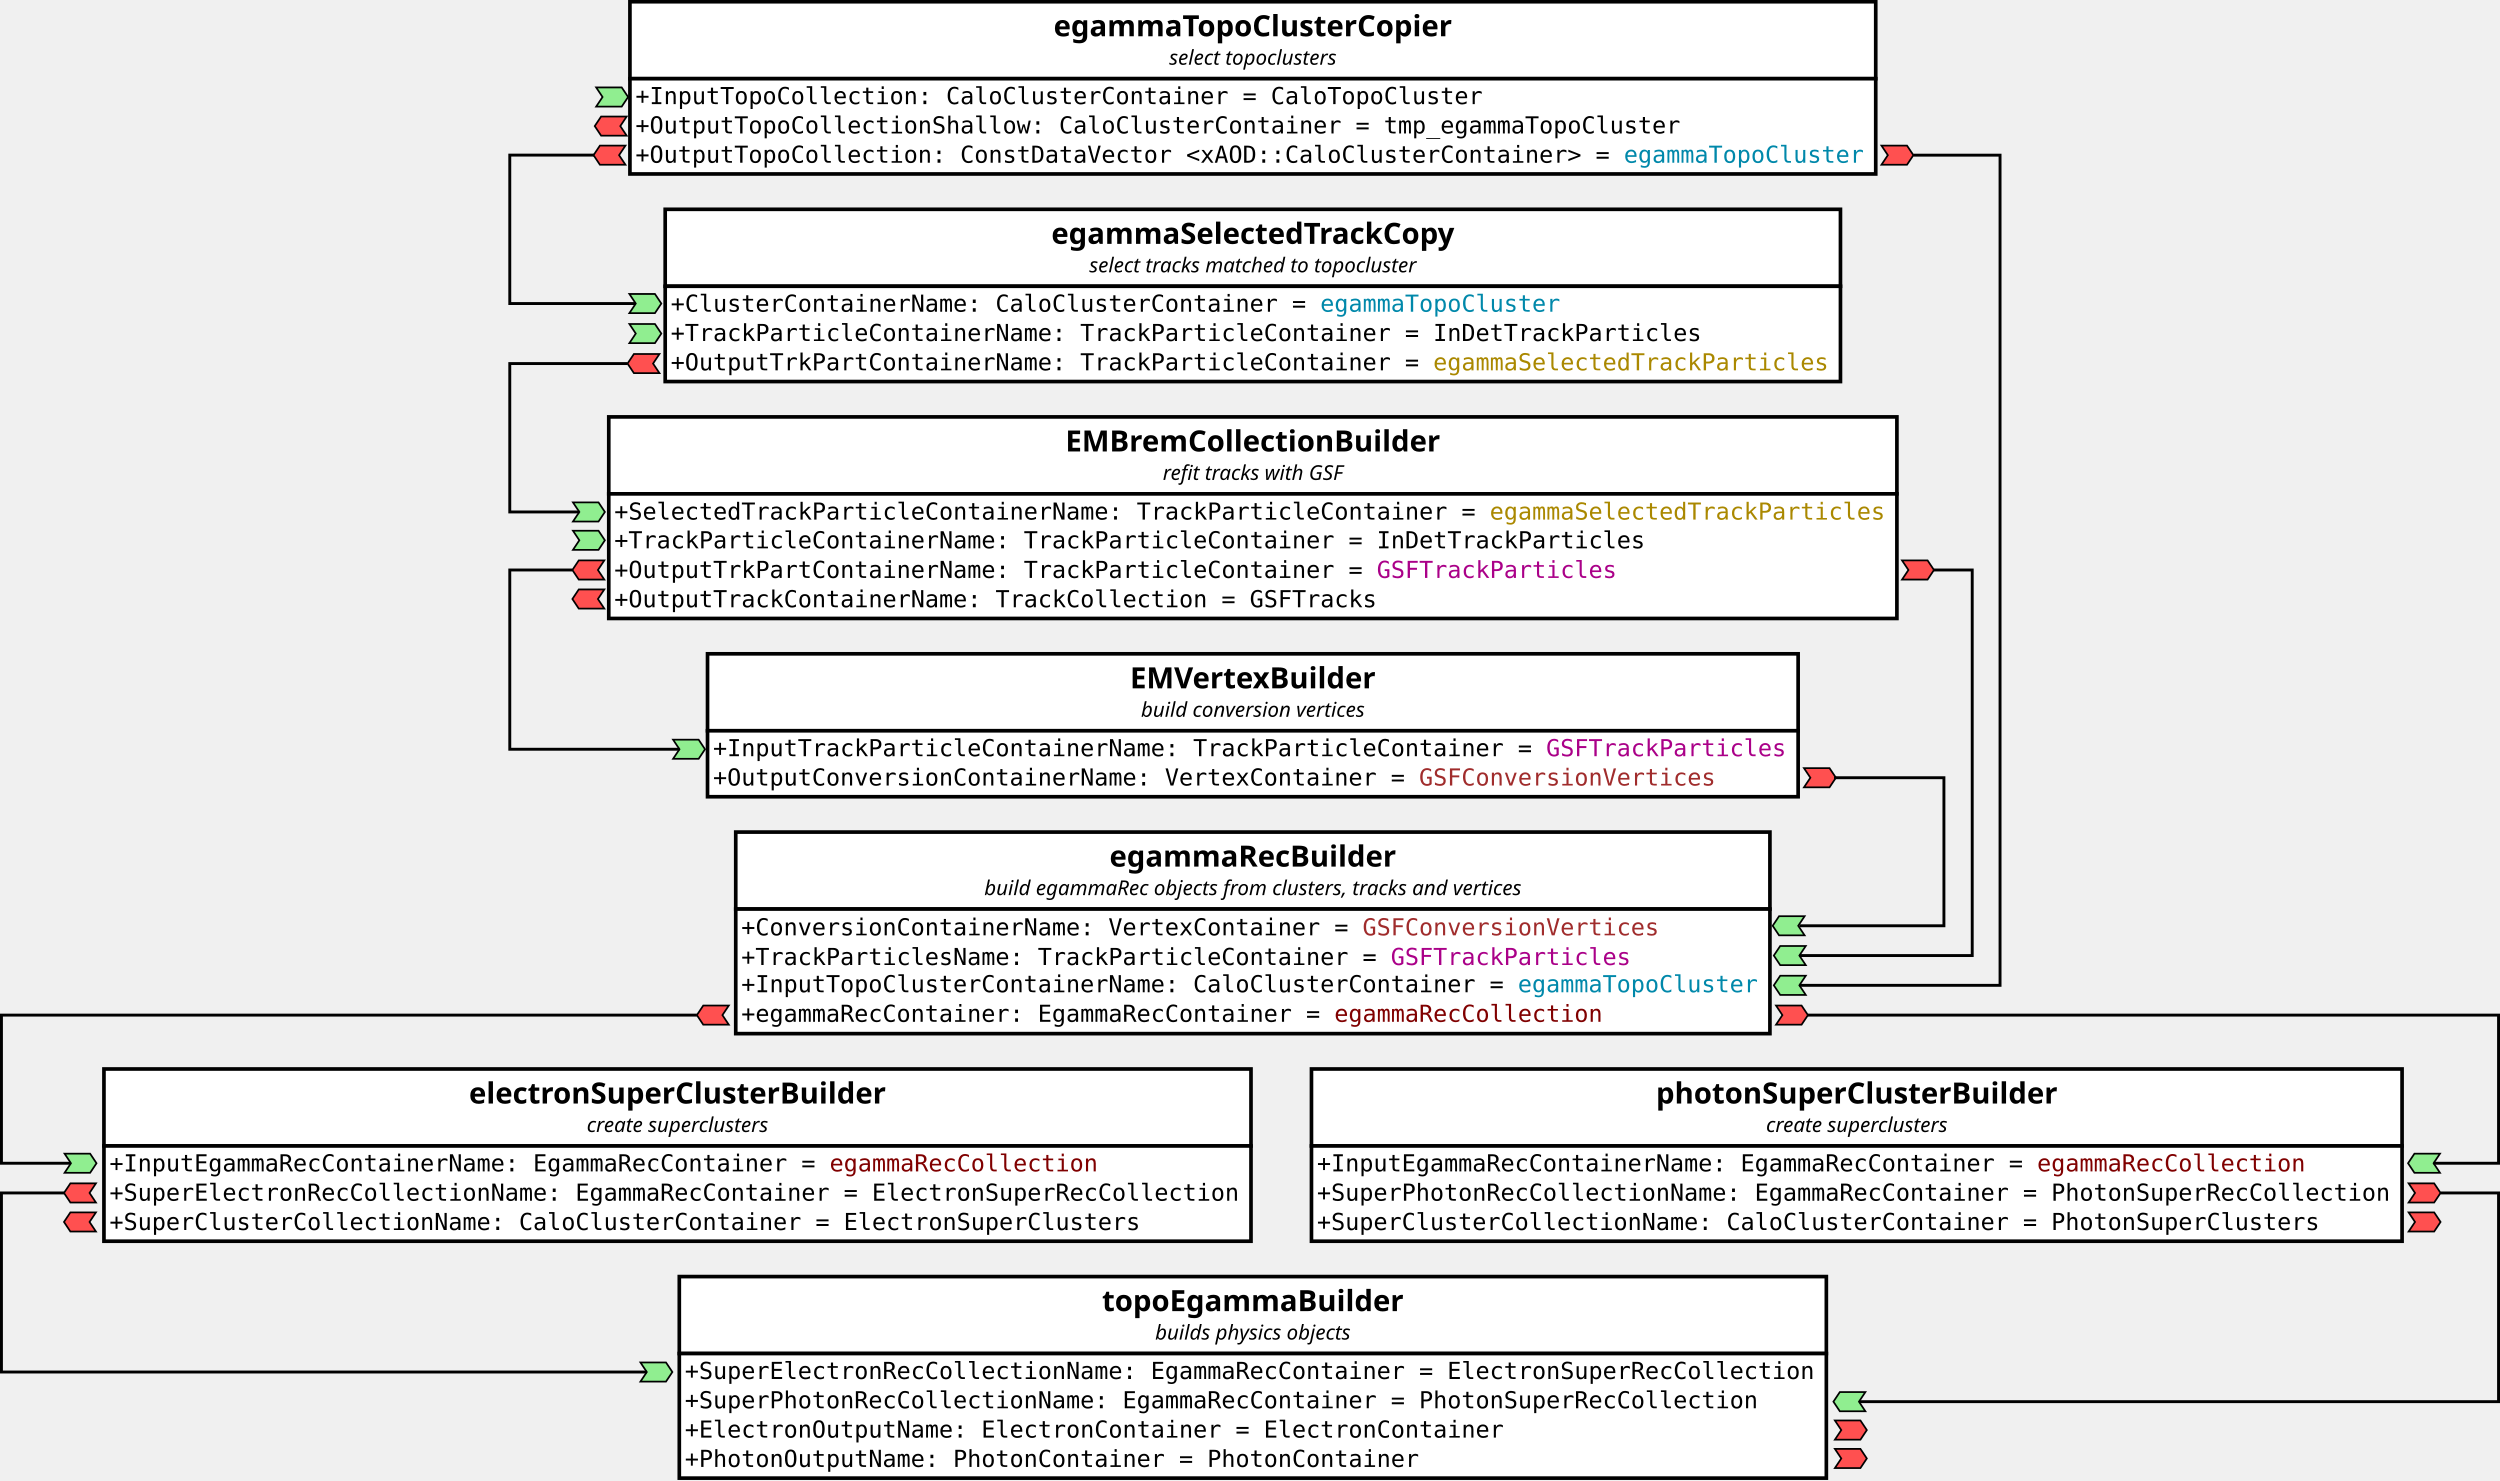
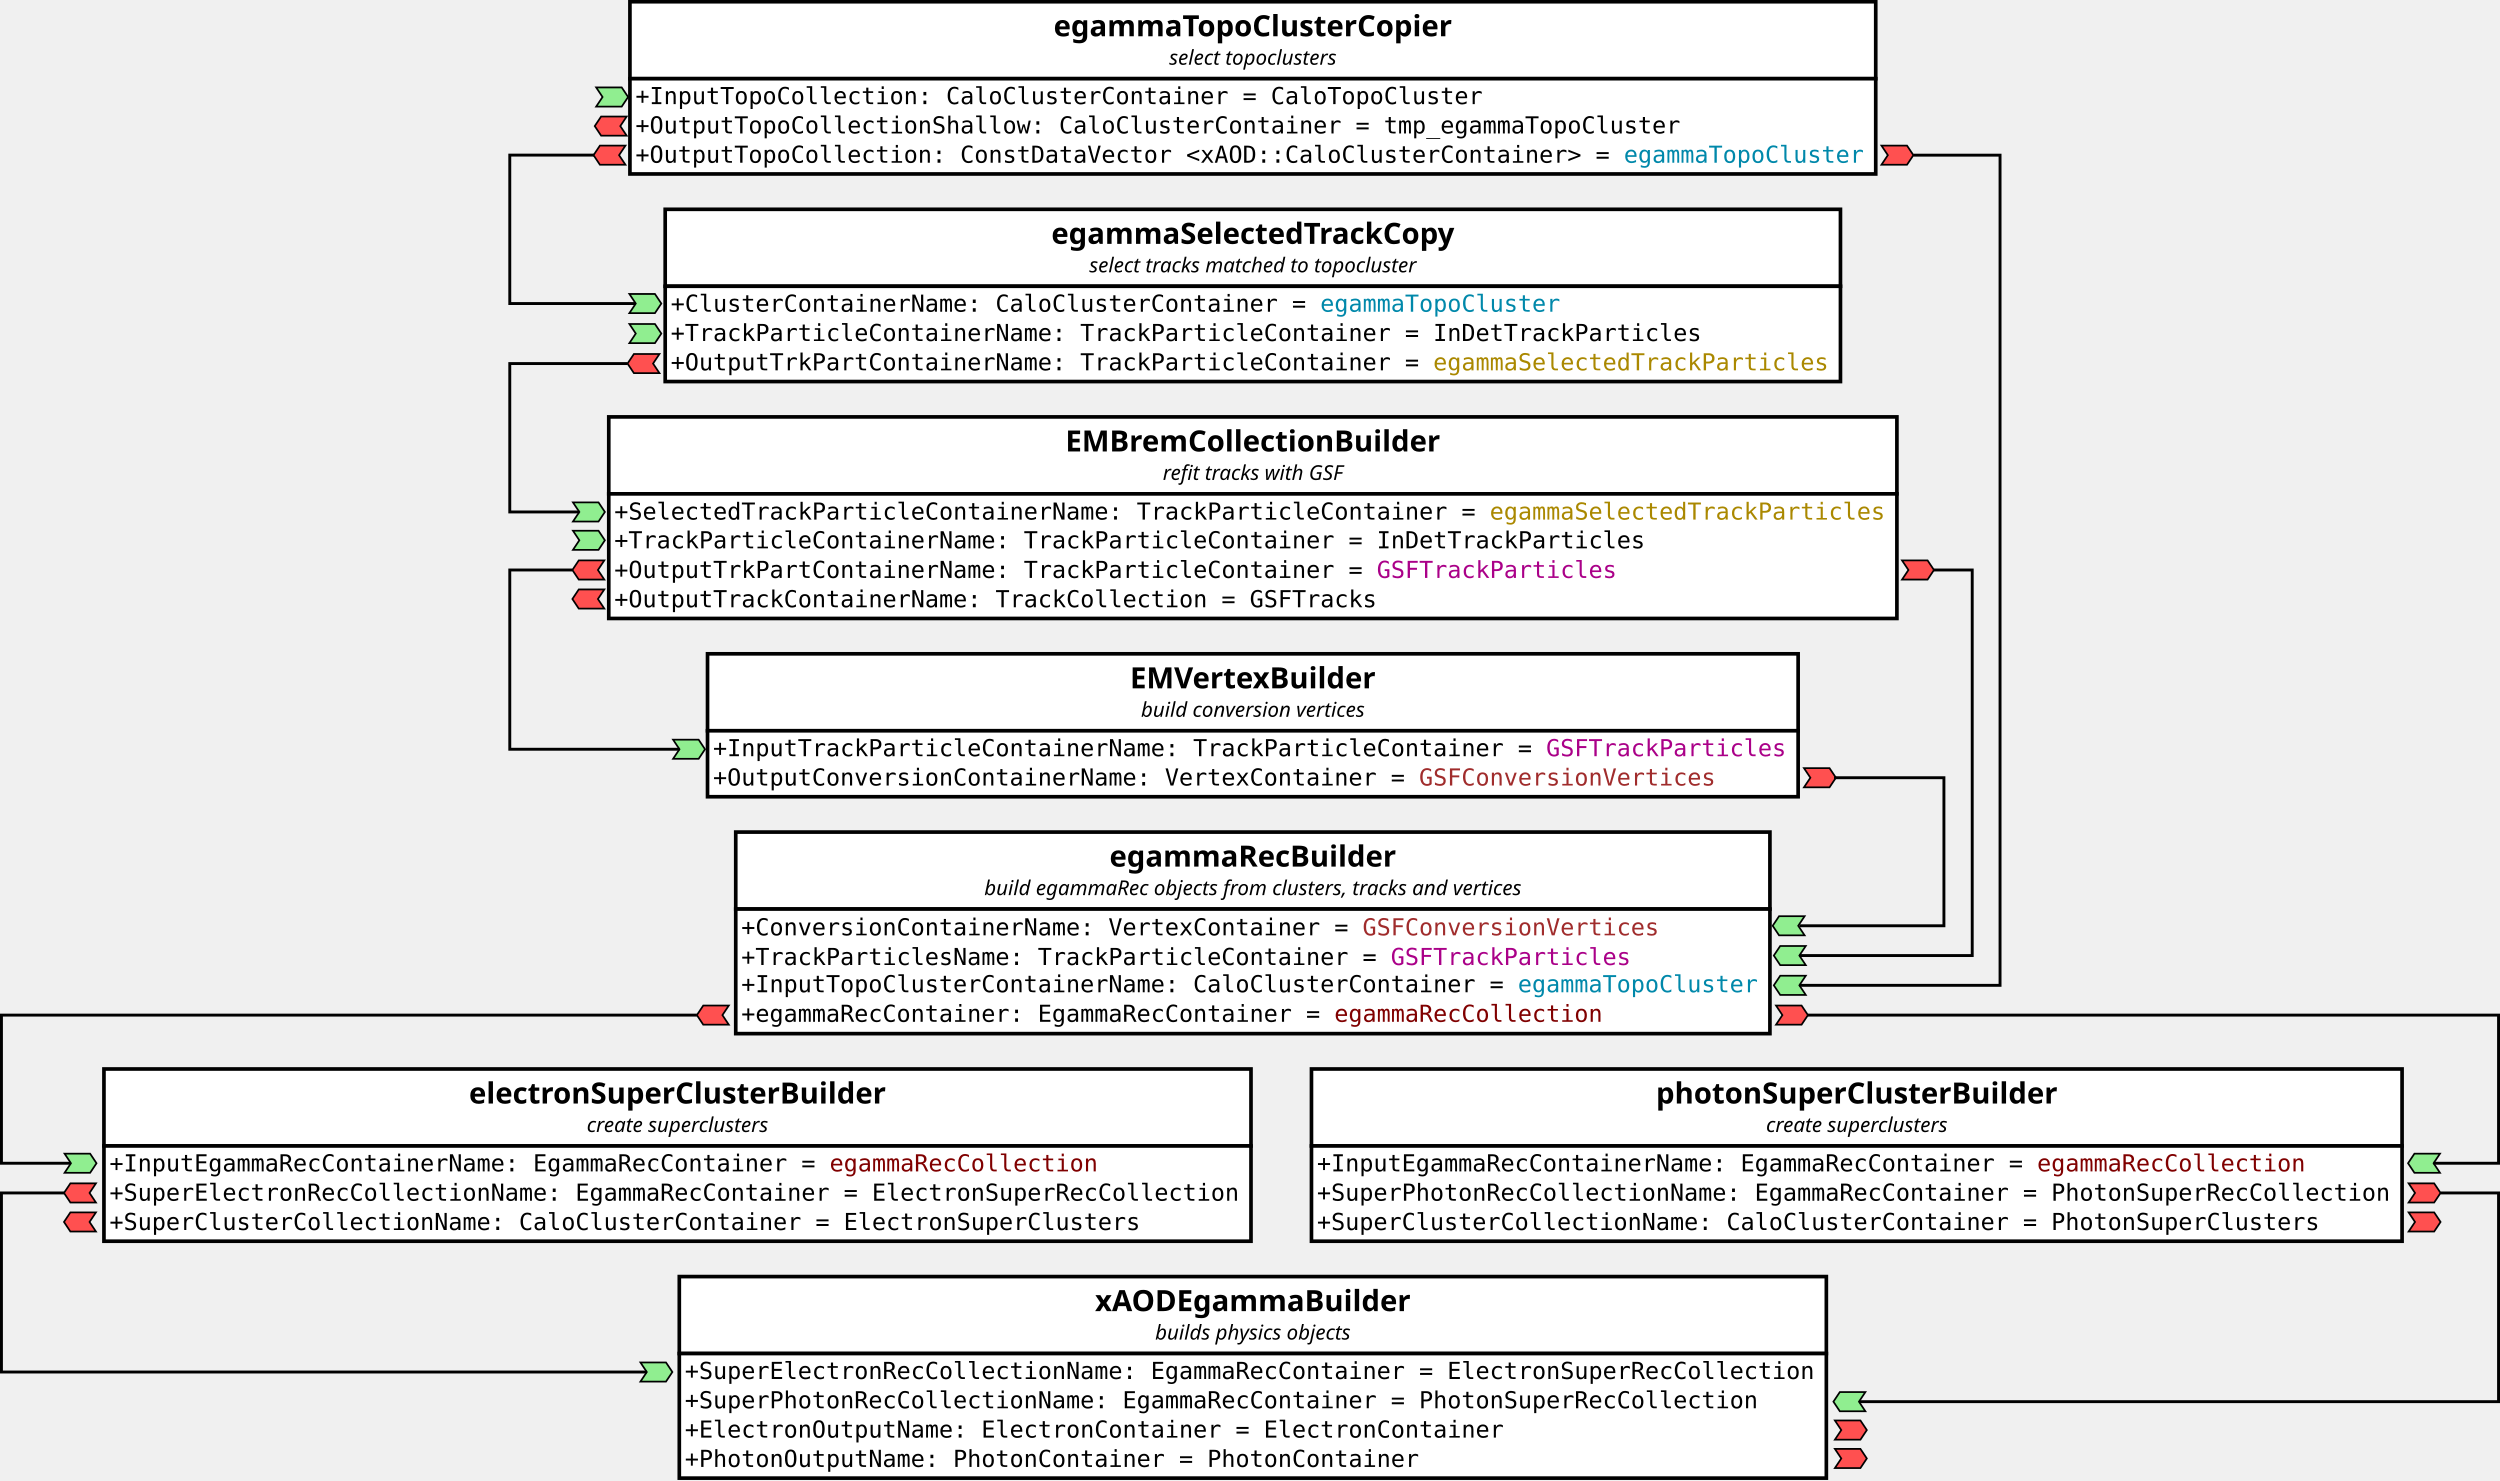
<svg xmlns="http://www.w3.org/2000/svg" width="68.381cm" height="40.484cm" viewBox="-149 5 1364.373 797.829" version="1.1" id="svg159">
  <defs id="defs163" />
  <g id="Sfondo" transform="translate(54.73052,-5.023827)" />
  <g id="g17" transform="translate(51.78051,-5.023827)">
    <rect style="fill:#ffffff;fill-opacity:1;stroke:#000000;stroke-width:2;stroke-opacity:1" x="143" y="6" width="679.9" height="42" id="rect3" />
    <text font-size="16px" style="font-style:normal;font-weight:700;font-family:sans-serif;text-anchor:middle;fill:#000000;fill-opacity:1;stroke:none" x="482.95" y="24.852" id="text5">egammaTopoClusterCopier</text>
    <text font-size="11.2px" style="font-style:italic;font-weight:normal;font-family:sans-serif;text-anchor:middle;fill:#000000;fill-opacity:1;stroke:none" x="482.95" y="40.396" id="text7">select topoclusters</text>
    <rect style="fill:#ffffff;fill-opacity:1;stroke:#000000;stroke-width:2;stroke-opacity:1" x="143" y="48" width="679.9" height="52" id="rect9" />
    <text font-size="12.8px" style="font-style:normal;font-weight:normal;font-family:monospace;text-anchor:start;fill:#000000;fill-opacity:1;stroke:none" x="146" y="61.881" id="text11">+InputTopoCollection: CaloClusterContainer = CaloTopoCluster</text>
    <text font-size="12.8px" style="font-style:normal;font-weight:normal;font-family:monospace;text-anchor:start;fill:#000000;fill-opacity:1;stroke:none" x="146" y="77.881" id="text13">+OutputTopoCollectionShallow: CaloClusterContainer = tmp_egammaTopoCluster</text>
    <text font-size="12.8px" style="font-style:normal;font-weight:normal;font-family:monospace;text-anchor:start;fill:#000000;fill-opacity:1;stroke:none" x="146" y="93.881" id="text15">+OutputTopoCollection: ConstDataVector &lt;xAOD::CaloClusterContainer&gt; = <tspan style="fill:#0088aa" id="tspan1497">egammaTopoCluster</tspan>
    </text>
  </g>
  <g id="g33" transform="translate(51.03051,-3.732147)">
    <rect style="fill:#ffffff;fill-opacity:1;stroke:#000000;stroke-width:2;stroke-opacity:1" x="163" y="118" width="641.4" height="42" id="rect19" />
    <text font-size="16px" style="font-style:normal;font-weight:700;font-family:sans-serif;text-anchor:middle;fill:#000000;fill-opacity:1;stroke:none" x="483.7" y="136.852" id="text21">egammaSelectedTrackCopy</text>
    <text font-size="11.2px" style="font-style:italic;font-weight:normal;font-family:sans-serif;text-anchor:middle;fill:#000000;fill-opacity:1;stroke:none" x="483.7" y="152.396" id="text23">select tracks matched to topocluster</text>
    <rect style="fill:#ffffff;fill-opacity:1;stroke:#000000;stroke-width:2;stroke-opacity:1" x="163" y="160" width="641.4" height="52" id="rect25" />
    <text font-size="12.8px" style="font-style:normal;font-weight:normal;font-family:monospace;text-anchor:start;fill:#000000;fill-opacity:1;stroke:none" x="166" y="173.881" id="text27">+ClusterContainerName: CaloClusterContainer = <tspan style="fill:#0088aa" id="tspan1501">egammaTopoCluster</tspan>
    </text>
    <text font-size="12.8px" style="font-style:normal;font-weight:normal;font-family:monospace;text-anchor:start;fill:#000000;fill-opacity:1;stroke:none" x="166" y="189.881" id="text29">+TrackParticleContainerName: TrackParticleContainer = InDetTrackParticles</text>
    <text font-size="12.8px" style="font-style:normal;font-weight:normal;font-family:monospace;text-anchor:start;fill:#000000;fill-opacity:1;stroke:none" x="166" y="205.881" id="text31">+OutputTrkPartContainerName: TrackParticleContainer = <tspan style="fill:#aa8800" id="tspan1509">egammaSelectedTrackParticles</tspan>
    </text>
  </g>
  <g id="g53" transform="translate(64.13051,4.851208)">
    <rect style="fill:#ffffff;fill-opacity:1;stroke:#000000;stroke-width:2;stroke-opacity:1" x="173" y="352" width="595.2" height="42" id="rect41" />
    <text font-size="16px" style="font-style:normal;font-weight:700;font-family:sans-serif;text-anchor:middle;fill:#000000;fill-opacity:1;stroke:none" x="470.6" y="370.852" id="text43">EMVertexBuilder</text>
    <text font-size="11.2px" style="font-style:italic;font-weight:normal;font-family:sans-serif;text-anchor:middle;fill:#000000;fill-opacity:1;stroke:none" x="470.6" y="386.396" id="text45">build conversion vertices</text>
    <rect style="fill:#ffffff;fill-opacity:1;stroke:#000000;stroke-width:2;stroke-opacity:1" x="173" y="394" width="595.2" height="36" id="rect47" />
    <text font-size="12.8px" style="font-style:normal;font-weight:normal;font-family:monospace;text-anchor:start;fill:#000000;fill-opacity:1;stroke:none" x="176" y="407.881" id="text49">+InputTrackParticleContainerName: TrackParticleContainer = <tspan style="fill:#aa0088" id="tspan1505">GSFTrackParticles</tspan>
    </text>
    <text font-size="12.8px" style="font-style:normal;font-weight:normal;font-family:monospace;text-anchor:start;fill:#000000;fill-opacity:1;stroke:none" x="176" y="423.881" id="text51">+OutputConversionContainerName: VertexContainer = <tspan style="fill:#a02c2c" id="tspan1513">GSFConversionVertices</tspan>
    </text>
  </g>
  <g id="g71" transform="translate(54.73052,-5.023791)">
    <rect style="fill:#ffffff;fill-opacity:1;stroke:#000000;stroke-width:2;stroke-opacity:1" x="167" y="701.75" width="626" height="42" id="rect55" />
-     <text font-size="16px" style="font-style:normal;font-weight:700;font-family:sans-serif;text-anchor:middle;fill:#000000;fill-opacity:1;stroke:none" x="480" y="720.602" id="text57">topoEgammaBuilder</text>
+     <text font-size="16px" style="font-style:normal;font-weight:700;font-family:sans-serif;text-anchor:middle;fill:#000000;fill-opacity:1;stroke:none" x="480" y="720.602" id="text57">xAODEgammaBuilder</text>
    <text font-size="11.2px" style="font-style:italic;font-weight:normal;font-family:sans-serif;text-anchor:middle;fill:#000000;fill-opacity:1;stroke:none" x="480" y="736.146" id="text59">builds physics objects</text>
    <rect style="fill:#ffffff;fill-opacity:1;stroke:#000000;stroke-width:2;stroke-opacity:1" x="167" y="743.75" width="626" height="68" id="rect61" />
    <text font-size="12.8px" style="font-style:normal;font-weight:normal;font-family:monospace;text-anchor:start;fill:#000000;fill-opacity:1;stroke:none" x="170" y="757.631" id="text63">+SuperElectronRecCollectionName: EgammaRecContainer = ElectronSuperRecCollection</text>
    <text font-size="12.8px" style="font-style:normal;font-weight:normal;font-family:monospace;text-anchor:start;fill:#000000;fill-opacity:1;stroke:none" x="170" y="773.631" id="text65">+SuperPhotonRecCollectionName: EgammaRecContainer = PhotonSuperRecCollection</text>
    <text font-size="12.8px" style="font-style:normal;font-weight:normal;font-family:monospace;text-anchor:start;fill:#000000;fill-opacity:1;stroke:none" x="170" y="789.631" id="text67">+ElectronOutputName: ElectronContainer = ElectronContainer</text>
    <text font-size="12.8px" style="font-style:normal;font-weight:normal;font-family:monospace;text-anchor:start;fill:#000000;fill-opacity:1;stroke:none" x="170" y="805.631" id="text69">+PhotonOutputName: PhotonContainer = PhotonContainer</text>
  </g>
  <g id="g87" transform="translate(54.73052,1.934531)">
    <rect style="fill:#ffffff;fill-opacity:1;stroke:#000000;stroke-width:2;stroke-opacity:1" x="512" y="581.5" width="595.2" height="42" id="rect73" />
    <text font-size="16px" style="font-style:normal;font-weight:700;font-family:sans-serif;text-anchor:middle;fill:#000000;fill-opacity:1;stroke:none" x="809.6" y="600.352" id="text75">photonSuperClusterBuilder</text>
    <text font-size="11.2px" style="font-style:italic;font-weight:normal;font-family:sans-serif;text-anchor:middle;fill:#000000;fill-opacity:1;stroke:none" x="809.6" y="615.896" id="text77">create superclusters</text>
    <rect style="fill:#ffffff;fill-opacity:1;stroke:#000000;stroke-width:2;stroke-opacity:1" x="512" y="623.5" width="595.2" height="52" id="rect79" />
    <text font-size="12.8px" style="font-style:normal;font-weight:normal;font-family:monospace;text-anchor:start;fill:#000000;fill-opacity:1;stroke:none" x="515" y="637.381" id="text81">+InputEgammaRecContainerName: EgammaRecContainer = <tspan style="fill:#800000" id="tspan1521">egammaRecCollection</tspan>
    </text>
    <text font-size="12.8px" style="font-style:normal;font-weight:normal;font-family:monospace;text-anchor:start;fill:#000000;fill-opacity:1;stroke:none" x="515" y="653.381" id="text83">+SuperPhotonRecCollectionName: EgammaRecContainer = PhotonSuperRecCollection</text>
    <text font-size="12.8px" style="font-style:normal;font-weight:normal;font-family:monospace;text-anchor:start;fill:#000000;fill-opacity:1;stroke:none" x="515" y="669.381" id="text85">+SuperClusterCollectionName: CaloClusterContainer = PhotonSuperClusters</text>
  </g>
  <g id="g103" transform="translate(54.73052,2.834556)">
    <rect style="fill:#ffffff;fill-opacity:1;stroke:#000000;stroke-width:2;stroke-opacity:1" x="-147" y="580.6" width="626" height="42" id="rect89" />
    <text font-size="16px" style="font-style:normal;font-weight:700;font-family:sans-serif;text-anchor:middle;fill:#000000;fill-opacity:1;stroke:none" x="166" y="599.452" id="text91">electronSuperClusterBuilder</text>
    <text font-size="11.2px" style="font-style:italic;font-weight:normal;font-family:sans-serif;text-anchor:middle;fill:#000000;fill-opacity:1;stroke:none" x="166" y="614.996" id="text93">create superclusters</text>
    <rect style="fill:#ffffff;fill-opacity:1;stroke:#000000;stroke-width:2;stroke-opacity:1" x="-147" y="622.6" width="626" height="52" id="rect95" />
    <text font-size="12.8px" style="font-style:normal;font-weight:normal;font-family:monospace;text-anchor:start;fill:#000000;fill-opacity:1;stroke:none" x="-144" y="636.481" id="text97">+InputEgammaRecContainerName: EgammaRecContainer = <tspan style="fill:#800000" id="tspan1519">egammaRecCollection</tspan>
    </text>
    <text font-size="12.8px" style="font-style:normal;font-weight:normal;font-family:monospace;text-anchor:start;fill:#000000;fill-opacity:1;stroke:none" x="-144" y="652.481" id="text99">+SuperElectronRecCollectionName: EgammaRecContainer = ElectronSuperRecCollection</text>
    <text font-size="12.8px" style="font-style:normal;font-weight:normal;font-family:monospace;text-anchor:start;fill:#000000;fill-opacity:1;stroke:none" x="-144" y="668.481" id="text101">+SuperClusterCollectionName: CaloClusterContainer = ElectronSuperClusters</text>
  </g>
  <g id="g121" transform="translate(43.23052,-2.440485)">
    <rect style="fill:#ffffff;fill-opacity:1;stroke:#000000;stroke-width:2;stroke-opacity:1" x="140" y="230" width="703" height="42" id="rect105" />
    <text font-size="16px" style="font-style:normal;font-weight:700;font-family:sans-serif;text-anchor:middle;fill:#000000;fill-opacity:1;stroke:none" x="491.5" y="248.852" id="text107">EMBremCollectionBuilder</text>
    <text font-size="11.2px" style="font-style:italic;font-weight:normal;font-family:sans-serif;text-anchor:middle;fill:#000000;fill-opacity:1;stroke:none" x="491.5" y="264.396" id="text109">refit tracks with GSF</text>
    <rect style="fill:#ffffff;fill-opacity:1;stroke:#000000;stroke-width:2;stroke-opacity:1" x="140" y="272" width="703" height="68" id="rect111" />
    <text font-size="12.8px" style="font-style:normal;font-weight:normal;font-family:monospace;text-anchor:start;fill:#000000;fill-opacity:1;stroke:none" x="143" y="301.718" id="text113">+TrackParticleContainerName: TrackParticleContainer = InDetTrackParticles</text>
    <text font-size="12.8px" style="font-style:normal;font-weight:normal;font-family:monospace;text-anchor:start;fill:#000000;fill-opacity:1;stroke:none" x="143" y="286.044" id="text115">+SelectedTrackParticleContainerName: TrackParticleContainer = <tspan style="fill:#aa8800" id="tspan1511">egammaSelectedTrackParticles</tspan>
    </text>
    <text font-size="12.8px" style="font-style:normal;font-weight:normal;font-family:monospace;text-anchor:start;fill:#000000;fill-opacity:1;stroke:none" x="143" y="317.881" id="text117">+OutputTrkPartContainerName: TrackParticleContainer = <tspan style="fill:#aa0088" id="tspan1503">GSFTrackParticles</tspan>
    </text>
    <text font-size="12.8px" style="font-style:normal;font-weight:normal;font-family:monospace;text-anchor:start;fill:#000000;fill-opacity:1;stroke:none" x="143" y="333.881" id="text119">+OutputTrackContainerName: TrackCollection = GSFTracks</text>
  </g>
  <g id="g139" transform="translate(65.53051,2.892903)">
    <rect style="fill:#ffffff;fill-opacity:1;stroke:#000000;stroke-width:2;stroke-opacity:1" x="187" y="451.25" width="564.4" height="42" id="rect123" />
    <text font-size="16px" style="font-style:normal;font-weight:700;font-family:sans-serif;text-anchor:middle;fill:#000000;fill-opacity:1;stroke:none" x="469.2" y="470.102" id="text125">egammaRecBuilder</text>
    <text font-size="11.2px" style="font-style:italic;font-weight:normal;font-family:sans-serif;text-anchor:middle;fill:#000000;fill-opacity:1;stroke:none" x="469.2" y="485.646" id="text127">build egammaRec objects from clusters, tracks and vertices</text>
    <rect style="fill:#ffffff;fill-opacity:1;stroke:#000000;stroke-width:2;stroke-opacity:1" x="187" y="493.25" width="564.4" height="68" id="rect129" />
    <text font-size="12.8px" style="font-style:normal;font-weight:normal;font-family:monospace;text-anchor:start;fill:#000000;fill-opacity:1;stroke:none" x="190" y="538.66" id="text131">+InputTopoClusterContainerName: CaloClusterContainer = <tspan style="fill:#0088aa" id="tspan1499">egammaTopoCluster</tspan>
    </text>
    <text font-size="12.8px" style="font-style:normal;font-weight:normal;font-family:monospace;text-anchor:start;fill:#000000;fill-opacity:1;stroke:none" x="190" y="554.805" id="text133">+egammaRecContainer: EgammaRecContainer = <tspan style="fill:#800000" id="tspan1517">egammaRecCollection</tspan>
    </text>
    <text font-size="12.8px" style="font-style:normal;font-weight:normal;font-family:monospace;text-anchor:start;fill:#000000;fill-opacity:1;stroke:none" x="190" y="523.8" id="text135">+TrackParticlesName: TrackParticleContainer = <tspan style="fill:#aa0088" id="tspan1507">GSFTrackParticles</tspan>
    </text>
    <text font-size="12.8px" style="font-style:normal;font-weight:normal;font-family:monospace;text-anchor:start;fill:#000000;fill-opacity:1;stroke:none" x="190" y="507.62" id="text137">+ConversionContainerName: VertexContainer = <tspan style="fill:#a02c2c" id="tspan1515">GSFConversionVertices</tspan>
    </text>
  </g>
  <g id="g147" transform="matrix(0.4751725,0,0,0.4751725,136.4437,-138.4232)">
    <polygon style="fill:#90ee90;fill-opacity:1;stroke:#000000;stroke-width:2;stroke-opacity:1" fill-rule="evenodd" points="91.337,402.803 84,391.803 113.347,391.803 120.684,402.803 113.347,413.803 84,413.803 " id="polygon141" />
    <text font-size="12.8px" style="font-style:normal;font-weight:normal;font-family:sans-serif;text-anchor:middle;fill:#000000;fill-opacity:1;stroke:none" x="102.342" y="406.765" id="text145">
      <tspan x="102.342" y="406.765" id="tspan143" />
    </text>
  </g>
  <g id="g268" transform="matrix(0.4751725,0,0,0.4751725,154.5711,-25.7076)">
    <polygon style="fill:#90ee90;fill-opacity:1;stroke:#000000;stroke-width:2;stroke-opacity:1" fill-rule="evenodd" points="91.337,402.803 84,391.803 113.347,391.803 120.684,402.803 113.347,413.803 84,413.803 " id="polygon262" />
    <text font-size="12.8px" style="font-style:normal;font-weight:normal;font-family:sans-serif;text-anchor:middle;fill:#000000;fill-opacity:1;stroke:none" x="102.342" y="406.765" id="text266">
      <tspan x="102.342" y="406.765" id="tspan264" />
    </text>
  </g>
  <g id="g292" transform="matrix(0.4751725,0,0,0.4751725,154.5711,-9.328937)">
    <polygon style="fill:#90ee90;fill-opacity:1;stroke:#000000;stroke-width:2;stroke-opacity:1" fill-rule="evenodd" points="113.347,413.803 84,413.803 91.337,402.803 84,391.803 113.347,391.803 120.684,402.803 " id="polygon286" />
    <text font-size="12.8px" style="font-style:normal;font-weight:normal;font-family:sans-serif;text-anchor:middle;fill:#000000;fill-opacity:1;stroke:none" x="102.342" y="406.765" id="text290">
      <tspan x="102.342" y="406.765" id="tspan288" />
    </text>
  </g>
  <path style="fill:none;stroke:#000000;stroke-width:1.584;stroke-linecap:butt;stroke-linejoin:miter;stroke-miterlimit:4;stroke-dasharray:none;stroke-opacity:1" d="m 175.611,84.684 h -46.401 v 81.009 h 68.762" id="path294" />
  <g id="g1125" transform="matrix(0.4751725,0,0,0.4751725,123.7732,103.4981)">
    <polygon style="fill:#90ee90;fill-opacity:1;stroke:#000000;stroke-width:2;stroke-opacity:1" fill-rule="evenodd" points="113.347,391.803 120.684,402.803 113.347,413.803 84,413.803 91.337,402.803 84,391.803 " id="polygon1119" />
    <text font-size="12.8px" style="font-style:normal;font-weight:normal;font-family:sans-serif;text-anchor:middle;fill:#000000;fill-opacity:1;stroke:none" x="102.342" y="406.765" id="text1123">
      <tspan x="102.342" y="406.765" id="tspan1121" />
    </text>
  </g>
  <g id="g1141" transform="matrix(0.4751725,0,0,0.4751725,123.7732,88.03418)">
    <polygon style="fill:#90ee90;fill-opacity:1;stroke:#000000;stroke-width:2;stroke-opacity:1" fill-rule="evenodd" points="113.347,413.803 84,413.803 91.337,402.803 84,391.803 113.347,391.803 120.684,402.803 " id="polygon1135" />
    <text font-size="12.8px" style="font-style:normal;font-weight:normal;font-family:sans-serif;text-anchor:middle;fill:#000000;fill-opacity:1;stroke:none" x="102.342" y="406.765" id="text1139">
      <tspan x="102.342" y="406.765" id="tspan1137" />
    </text>
  </g>
  <g id="g1165" transform="matrix(0.4751725,0,0,0.4751725,178.4198,217.5377)">
    <polygon style="fill:#90ee90;fill-opacity:1;stroke:#000000;stroke-width:2;stroke-opacity:1" fill-rule="evenodd" points="120.684,402.803 113.347,413.803 84,413.803 91.337,402.803 84,391.803 113.347,391.803 " id="polygon1159" />
    <text font-size="12.8px" style="font-style:normal;font-weight:normal;font-family:sans-serif;text-anchor:middle;fill:#000000;fill-opacity:1;stroke:none" x="102.342" y="406.765" id="text1163">
      <tspan x="102.342" y="406.765" id="tspan1161" />
    </text>
  </g>
  <g id="g1173" transform="matrix(-0.4751725,0,0,0.4751725,876.4073,346.3788)">
    <polygon style="fill:#90ee90;fill-opacity:1;stroke:#000000;stroke-width:2;stroke-opacity:1" fill-rule="evenodd" points="113.347,391.803 120.684,402.803 113.347,413.803 84,413.803 91.337,402.803 84,391.803 " id="polygon1167" />
    <text font-size="12.8px" style="font-style:normal;font-weight:normal;font-family:sans-serif;text-anchor:middle;fill:#000000;fill-opacity:1;stroke:none" x="102.342" y="406.765" id="text1171">
      <tspan x="102.342" y="406.765" id="tspan1169" />
    </text>
  </g>
  <g id="g1205" transform="matrix(-0.4751725,0,0,0.4751725,876.4073,330.1271)">
    <polygon style="fill:#90ee90;fill-opacity:1;stroke:#000000;stroke-width:2;stroke-opacity:1" fill-rule="evenodd" points="120.684,402.803 113.347,413.803 84,413.803 91.337,402.803 84,391.803 113.347,391.803 " id="polygon1199" />
    <text font-size="12.8px" style="font-style:normal;font-weight:normal;font-family:sans-serif;text-anchor:middle;fill:#000000;fill-opacity:1;stroke:none" x="102.342" y="406.765" id="text1203">
      <tspan x="102.342" y="406.765" id="tspan1201" />
    </text>
  </g>
  <g id="g1221" transform="matrix(-0.4751725,0,0,0.4751725,220.7165,119.7085)" style="fill:#ff5050;fill-opacity:1">
    <polygon style="fill:#ff5050;fill-opacity:1;stroke:#000000;stroke-width:2;stroke-opacity:1" fill-rule="evenodd" points="84,391.803 113.347,391.803 120.684,402.803 113.347,413.803 84,413.803 91.337,402.803 " id="polygon1215" />
    <text font-size="12.8px" style="font-style:normal;font-weight:normal;font-family:sans-serif;text-anchor:middle;fill:#ff5050;fill-opacity:1;stroke:none" x="102.342" y="406.765" id="text1219">
      <tspan x="102.342" y="406.765" id="tspan1217" style="fill:#ff5050;fill-opacity:1" />
    </text>
  </g>
  <g id="g1229" transform="matrix(-0.4751725,0,0,0.4751725,220.7165,135.5456)" style="fill:#ff5050;fill-opacity:1">
    <polygon style="fill:#ff5050;fill-opacity:1;stroke:#000000;stroke-width:2;stroke-opacity:1" fill-rule="evenodd" points="113.347,413.803 84,413.803 91.337,402.803 84,391.803 113.347,391.803 120.684,402.803 " id="polygon1223" />
    <text font-size="12.8px" style="font-style:normal;font-weight:normal;font-family:sans-serif;text-anchor:middle;fill:#ff5050;fill-opacity:1;stroke:none" x="102.342" y="406.765" id="text1227">
      <tspan x="102.342" y="406.765" id="tspan1225" style="fill:#ff5050;fill-opacity:1" />
    </text>
  </g>
  <g id="g1229-3" transform="matrix(-0.4751725,0,0,0.4751725,250.8102,7.049738)" style="fill:#ff5050;fill-opacity:1">
    <polygon style="fill:#ff5050;fill-opacity:1;stroke:#000000;stroke-width:2;stroke-opacity:1" fill-rule="evenodd" points="84,413.803 91.337,402.803 84,391.803 113.347,391.803 120.684,402.803 113.347,413.803 " id="polygon1223-6" />
    <text font-size="12.8px" style="font-style:normal;font-weight:normal;font-family:sans-serif;text-anchor:middle;fill:#ff5050;fill-opacity:1;stroke:none" x="102.342" y="406.765" id="text1227-7">
      <tspan x="102.342" y="406.765" id="tspan1225-5" style="fill:#ff5050;fill-opacity:1" />
    </text>
  </g>
  <g id="g1229-35" transform="matrix(-0.4751725,0,0,0.4751725,232.9222,-122.5537)" style="fill:#ff5050;fill-opacity:1">
    <polygon style="fill:#ff5050;fill-opacity:1;stroke:#000000;stroke-width:2;stroke-opacity:1" fill-rule="evenodd" points="91.337,402.803 84,391.803 113.347,391.803 120.684,402.803 113.347,413.803 84,413.803 " id="polygon1223-62" />
    <text font-size="12.8px" style="font-style:normal;font-weight:normal;font-family:sans-serif;text-anchor:middle;fill:#ff5050;fill-opacity:1;stroke:none" x="102.342" y="406.765" id="text1227-9">
      <tspan x="102.342" y="406.765" id="tspan1225-1" style="fill:#ff5050;fill-opacity:1" />
    </text>
  </g>
  <g id="g1229-2" transform="matrix(-0.4751725,0,0,0.4751725,232.2597,-106.6843)" style="fill:#ff5050;fill-opacity:1">
    <polygon style="fill:#ff5050;fill-opacity:1;stroke:#000000;stroke-width:2;stroke-opacity:1" fill-rule="evenodd" points="84,391.803 113.347,391.803 120.684,402.803 113.347,413.803 84,413.803 91.337,402.803 " id="polygon1223-7" />
    <text font-size="12.8px" style="font-style:normal;font-weight:normal;font-family:sans-serif;text-anchor:middle;fill:#ff5050;fill-opacity:1;stroke:none" x="102.342" y="406.765" id="text1227-0">
      <tspan x="102.342" y="406.765" id="tspan1225-9" style="fill:#ff5050;fill-opacity:1" />
    </text>
  </g>
  <g id="g1229-6" transform="matrix(0.4751725,0,0,0.4751725,780.3415,362.6305)" style="fill:#ff5050;fill-opacity:1">
    <polygon style="fill:#ff5050;fill-opacity:1;stroke:#000000;stroke-width:2;stroke-opacity:1" fill-rule="evenodd" points="91.337,402.803 84,391.803 113.347,391.803 120.684,402.803 113.347,413.803 84,413.803 " id="polygon1223-1" />
    <text font-size="12.8px" style="font-style:normal;font-weight:normal;font-family:sans-serif;text-anchor:middle;fill:#ff5050;fill-opacity:1;stroke:none" x="102.342" y="406.765" id="text1227-8">
      <tspan x="102.342" y="406.765" id="tspan1225-7" style="fill:#ff5050;fill-opacity:1" />
    </text>
  </g>
  <path style="fill:none;stroke:#000000;stroke-width:1.584;stroke-linecap:butt;stroke-linejoin:miter;stroke-miterlimit:4;stroke-dasharray:none;stroke-opacity:1" d="m 193.464,198.451 h -64.255 v 80.984 h 37.964" id="path1303" />
  <path style="fill:none;stroke:#000000;stroke-width:1.584;stroke-linecap:butt;stroke-linejoin:miter;stroke-miterlimit:4;stroke-dasharray:none;stroke-opacity:1" d="m 163.371,311.109 h -34.161 v 97.829 h 92.611" id="path1305" />
  <g id="g1313" transform="matrix(0.4751725,0,0,0.4751725,837.8877,-106.6843)" style="fill:#ff5050;fill-opacity:1">
    <polygon style="fill:#ff5050;fill-opacity:1;stroke:#000000;stroke-width:2;stroke-opacity:1" fill-rule="evenodd" points="113.347,391.803 120.684,402.803 113.347,413.803 84,413.803 91.337,402.803 84,391.803 " id="polygon1307" />
    <text font-size="12.8px" style="font-style:normal;font-weight:normal;font-family:sans-serif;text-anchor:middle;fill:#ff5050;fill-opacity:1;stroke:none" x="102.342" y="406.765" id="text1311">
      <tspan x="102.342" y="406.765" id="tspan1309" style="fill:#ff5050;fill-opacity:1" />
    </text>
  </g>
  <path style="fill:none;stroke:#000000;stroke-width:1.584;stroke-linecap:butt;stroke-linejoin:miter;stroke-miterlimit:4;stroke-dasharray:none;stroke-opacity:1" d="m 895.233,84.717 h 47.292 V 537.78 H 833.007" id="path1315" />
  <g id="g1213" transform="matrix(-0.4751725,0,0,0.4751725,875.7816,313.8753)">
    <polygon style="fill:#90ee90;fill-opacity:1;stroke:#000000;stroke-width:2;stroke-opacity:1" fill-rule="evenodd" points="120.684,402.803 113.347,413.803 84,413.803 91.337,402.803 84,391.803 113.347,391.803 " id="polygon1207" />
    <text font-size="12.8px" style="font-style:normal;font-weight:normal;font-family:sans-serif;text-anchor:middle;fill:#000000;fill-opacity:1;stroke:none" x="102.342" y="406.765" id="text1211">
      <tspan x="102.342" y="406.765" id="tspan1209" />
    </text>
  </g>
  <g id="g1229-36" transform="matrix(0.4751725,0,0,0.4751725,795.6091,233.0779)" style="fill:#ff5050;fill-opacity:1">
    <polygon style="fill:#ff5050;fill-opacity:1;stroke:#000000;stroke-width:2;stroke-opacity:1" fill-rule="evenodd" points="113.347,413.803 84,413.803 91.337,402.803 84,391.803 113.347,391.803 120.684,402.803 " id="polygon1223-0" />
    <text font-size="12.8px" style="font-style:normal;font-weight:normal;font-family:sans-serif;text-anchor:middle;fill:#ff5050;fill-opacity:1;stroke:none" x="102.342" y="406.765" id="text1227-6">
      <tspan x="102.342" y="406.765" id="tspan1225-2" style="fill:#ff5050;fill-opacity:1" />
    </text>
  </g>
  <path style="fill:none;stroke:#000000;stroke-width:1.584;stroke-linecap:butt;stroke-linejoin:miter;stroke-miterlimit:4;stroke-dasharray:none;stroke-opacity:1" d="m 851.899,424.479 h 59.994 v 80.797 h -78.876" id="path1325" />
  <g id="g1333" transform="matrix(0.4751725,0,0,0.4751725,849.1179,119.7085)" style="fill:#ff5050;fill-opacity:1">
    <polygon style="fill:#ff5050;fill-opacity:1;stroke:#000000;stroke-width:2;stroke-opacity:1" fill-rule="evenodd" points="91.337,402.803 84,391.803 113.347,391.803 120.684,402.803 113.347,413.803 84,413.803 " id="polygon1327" />
    <text font-size="12.8px" style="font-style:normal;font-weight:normal;font-family:sans-serif;text-anchor:middle;fill:#ff5050;fill-opacity:1;stroke:none" x="102.342" y="406.765" id="text1331">
      <tspan x="102.342" y="406.765" id="tspan1329" style="fill:#ff5050;fill-opacity:1" />
    </text>
  </g>
  <path style="fill:none;stroke:#000000;stroke-width:1.584;stroke-linecap:butt;stroke-linejoin:miter;stroke-miterlimit:4;stroke-dasharray:none;stroke-opacity:1" d="m 906.464,311.109 h 20.872 v 210.419 h -94.329" id="path1335" />
  <g id="g1343" transform="matrix(-0.4751725,0,0,0.4751725,288.6593,362.6305)" style="fill:#ff5050;fill-opacity:1">
    <polygon style="fill:#ff5050;fill-opacity:1;stroke:#000000;stroke-width:2;stroke-opacity:1" fill-rule="evenodd" points="120.684,402.803 113.347,413.803 84,413.803 91.337,402.803 84,391.803 113.347,391.803 " id="polygon1337" />
    <text font-size="12.8px" style="font-style:normal;font-weight:normal;font-family:sans-serif;text-anchor:middle;fill:#ff5050;fill-opacity:1;stroke:none" x="102.342" y="406.765" id="text1341">
      <tspan x="102.342" y="406.765" id="tspan1339" style="fill:#ff5050;fill-opacity:1" />
    </text>
  </g>
  <g id="g1383" transform="matrix(0.4751725,0,0,0.4751725,-153.6751,443.4737)">
    <polygon style="fill:#90ee90;fill-opacity:1;stroke:#000000;stroke-width:2;stroke-opacity:1" fill-rule="evenodd" points="113.347,413.803 84,413.803 91.337,402.803 84,391.803 113.347,391.803 120.684,402.803 " id="polygon1377" />
    <text font-size="12.8px" style="font-style:normal;font-weight:normal;font-family:sans-serif;text-anchor:middle;fill:#000000;fill-opacity:1;stroke:none" x="102.342" y="406.765" id="text1381">
      <tspan x="102.342" y="406.765" id="tspan1379" />
    </text>
  </g>
  <g id="g1399" transform="matrix(-0.4751725,0,0,0.4751725,-56.73179,459.6841)" style="fill:#ff5050;fill-opacity:1">
    <polygon style="fill:#ff5050;fill-opacity:1;stroke:#000000;stroke-width:2;stroke-opacity:1" fill-rule="evenodd" points="120.684,402.803 113.347,413.803 84,413.803 91.337,402.803 84,391.803 113.347,391.803 " id="polygon1393" />
    <text font-size="12.8px" style="font-style:normal;font-weight:normal;font-family:sans-serif;text-anchor:middle;fill:#ff5050;fill-opacity:1;stroke:none" x="102.342" y="406.765" id="text1397">
      <tspan x="102.342" y="406.765" id="tspan1395" style="fill:#ff5050;fill-opacity:1" />
    </text>
  </g>
  <g id="g1407" transform="matrix(-0.4751725,0,0,0.4751725,-56.73179,475.5213)" style="fill:#ff5050;fill-opacity:1">
    <polygon style="fill:#ff5050;fill-opacity:1;stroke:#000000;stroke-width:2;stroke-opacity:1" fill-rule="evenodd" points="91.337,402.803 84,391.803 113.347,391.803 120.684,402.803 113.347,413.803 84,413.803 " id="polygon1401" />
    <text font-size="12.8px" style="font-style:normal;font-weight:normal;font-family:sans-serif;text-anchor:middle;fill:#ff5050;fill-opacity:1;stroke:none" x="102.342" y="406.765" id="text1405">
      <tspan x="102.342" y="406.765" id="tspan1403" style="fill:#ff5050;fill-opacity:1" />
    </text>
  </g>
  <g id="g1415" transform="matrix(-0.4751725,0,0,0.4751725,1222.532,443.4737)">
    <polygon style="fill:#90ee90;fill-opacity:1;stroke:#000000;stroke-width:2;stroke-opacity:1" fill-rule="evenodd" points="84,391.803 113.347,391.803 120.684,402.803 113.347,413.803 84,413.803 91.337,402.803 " id="polygon1409" />
    <text font-size="12.8px" style="font-style:normal;font-weight:normal;font-family:sans-serif;text-anchor:middle;fill:#000000;fill-opacity:1;stroke:none" x="102.342" y="406.765" id="text1413">
      <tspan x="102.342" y="406.765" id="tspan1411" />
    </text>
  </g>
  <g id="g1423" transform="matrix(0.4751725,0,0,0.4751725,1125.589,459.6841)" style="fill:#ff5050;fill-opacity:1">
    <polygon style="fill:#ff5050;fill-opacity:1;stroke:#000000;stroke-width:2;stroke-opacity:1" fill-rule="evenodd" points="91.337,402.803 84,391.803 113.347,391.803 120.684,402.803 113.347,413.803 84,413.803 " id="polygon1417" />
    <text font-size="12.8px" style="font-style:normal;font-weight:normal;font-family:sans-serif;text-anchor:middle;fill:#ff5050;fill-opacity:1;stroke:none" x="102.342" y="406.765" id="text1421">
      <tspan x="102.342" y="406.765" id="tspan1419" style="fill:#ff5050;fill-opacity:1" />
    </text>
  </g>
  <g id="g1431" transform="matrix(0.4751725,0,0,0.4751725,1125.589,475.5213)" style="fill:#ff5050;fill-opacity:1">
    <polygon style="fill:#ff5050;fill-opacity:1;stroke:#000000;stroke-width:2;stroke-opacity:1" fill-rule="evenodd" points="120.684,402.803 113.347,413.803 84,413.803 91.337,402.803 84,391.803 113.347,391.803 " id="polygon1425" />
    <text font-size="12.8px" style="font-style:normal;font-weight:normal;font-family:sans-serif;text-anchor:middle;fill:#ff5050;fill-opacity:1;stroke:none" x="102.342" y="406.765" id="text1429">
      <tspan x="102.342" y="406.765" id="tspan1427" style="fill:#ff5050;fill-opacity:1" />
    </text>
  </g>
  <path style="fill:none;stroke:#000000;stroke-width:1.584;stroke-linecap:butt;stroke-linejoin:miter;stroke-miterlimit:4;stroke-dasharray:none;stroke-opacity:1" d="m 231.314,554.031 h -379.522 v 80.843 h 37.934 v 0" id="path1433" />
  <path style="fill:none;stroke:#000000;stroke-width:1.584;stroke-linecap:butt;stroke-linejoin:miter;stroke-miterlimit:4;stroke-dasharray:none;stroke-opacity:1" d="m 837.687,554.031 h 376.894 v 80.843 h -35.45" id="path1435" />
  <g id="g1443" transform="matrix(0.4751725,0,0,0.4751725,160.6003,557.4121)">
    <polygon style="fill:#90ee90;fill-opacity:1;stroke:#000000;stroke-width:2;stroke-opacity:1" fill-rule="evenodd" points="91.337,402.803 84,391.803 113.347,391.803 120.684,402.803 113.347,413.803 84,413.803 " id="polygon1437" />
    <text font-size="12.8px" style="font-style:normal;font-weight:normal;font-family:sans-serif;text-anchor:middle;fill:#000000;fill-opacity:1;stroke:none" x="102.342" y="406.765" id="text1441">
      <tspan x="102.342" y="406.765" id="tspan1439" />
    </text>
  </g>
  <g id="g1451" transform="matrix(-0.4751725,0,0,0.4751725,908.931,573.592)">
    <polygon style="fill:#90ee90;fill-opacity:1;stroke:#000000;stroke-width:2;stroke-opacity:1" fill-rule="evenodd" points="113.347,391.803 120.684,402.803 113.347,413.803 84,413.803 91.337,402.803 84,391.803 " id="polygon1445" />
    <text font-size="12.8px" style="font-style:normal;font-weight:normal;font-family:sans-serif;text-anchor:middle;fill:#000000;fill-opacity:1;stroke:none" x="102.342" y="406.765" id="text1449">
      <tspan x="102.342" y="406.765" id="tspan1447" />
    </text>
  </g>
  <path style="fill:none;stroke:#000000;stroke-width:1.584;stroke-linecap:butt;stroke-linejoin:miter;stroke-miterlimit:4;stroke-dasharray:none;stroke-opacity:1" d="m 1182.934,651.085 h 31.647 V 764.993 H 865.53" id="path1453" />
  <path style="fill:none;stroke:#000000;stroke-width:1.584;stroke-linecap:butt;stroke-linejoin:miter;stroke-miterlimit:4;stroke-dasharray:none;stroke-opacity:1" d="m -114.078,651.085 h -34.131 v 97.728 h 352.209" id="path1455" />
  <g id="g1463" transform="matrix(0.4751725,0,0,0.4751725,812.4769,589.0949)" style="fill:#ff5050;fill-opacity:1">
    <polygon style="fill:#ff5050;fill-opacity:1;stroke:#000000;stroke-width:2;stroke-opacity:1" fill-rule="evenodd" points="113.347,413.803 84,413.803 91.337,402.803 84,391.803 113.347,391.803 120.684,402.803 " id="polygon1457" />
    <text font-size="12.8px" style="font-style:normal;font-weight:normal;font-family:sans-serif;text-anchor:middle;fill:#ff5050;fill-opacity:1;stroke:none" x="102.342" y="406.765" id="text1461">
      <tspan x="102.342" y="406.765" id="tspan1459" style="fill:#ff5050;fill-opacity:1" />
    </text>
  </g>
  <g id="g1471" transform="matrix(0.4751725,0,0,0.4751725,812.4769,604.5978)" style="fill:#ff5050;fill-opacity:1">
    <polygon style="fill:#ff5050;fill-opacity:1;stroke:#000000;stroke-width:2;stroke-opacity:1" fill-rule="evenodd" points="84,391.803 113.347,391.803 120.684,402.803 113.347,413.803 84,413.803 91.337,402.803 " id="polygon1465" />
    <text font-size="12.8px" style="font-style:normal;font-weight:normal;font-family:sans-serif;text-anchor:middle;fill:#ff5050;fill-opacity:1;stroke:none" x="102.342" y="406.765" id="text1469">
      <tspan x="102.342" y="406.765" id="tspan1467" style="fill:#ff5050;fill-opacity:1" />
    </text>
  </g>
</svg>
